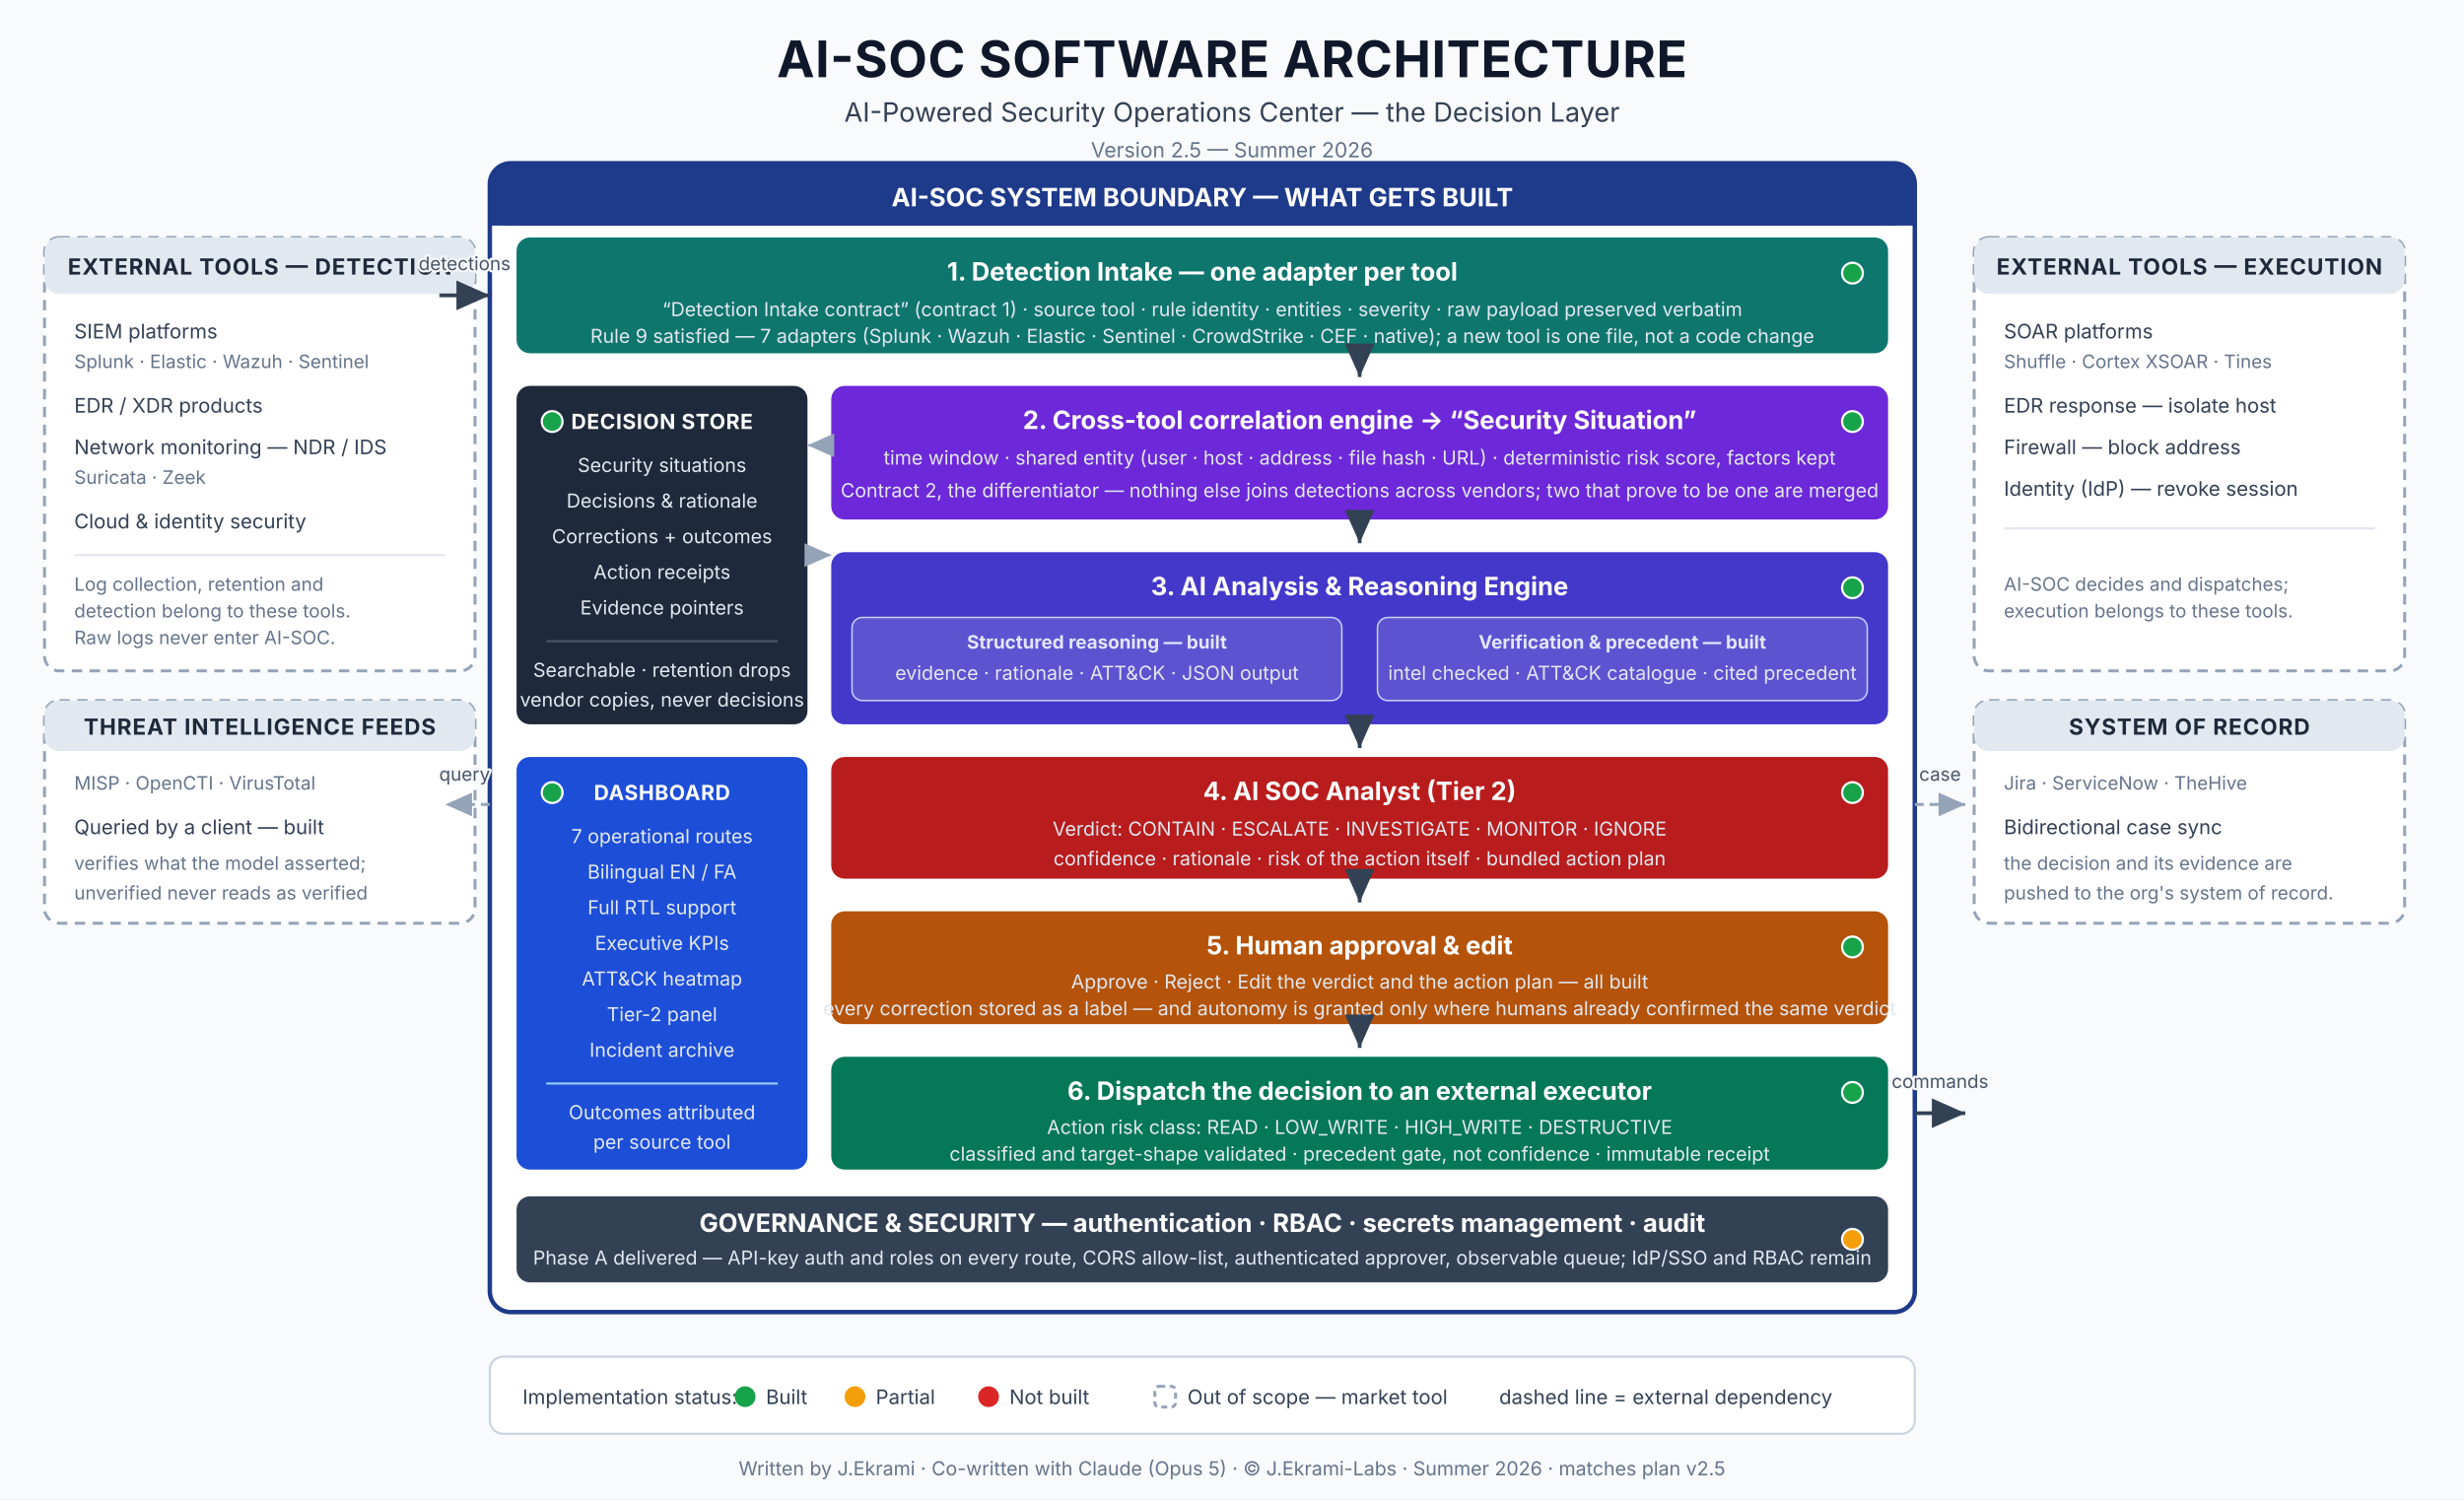
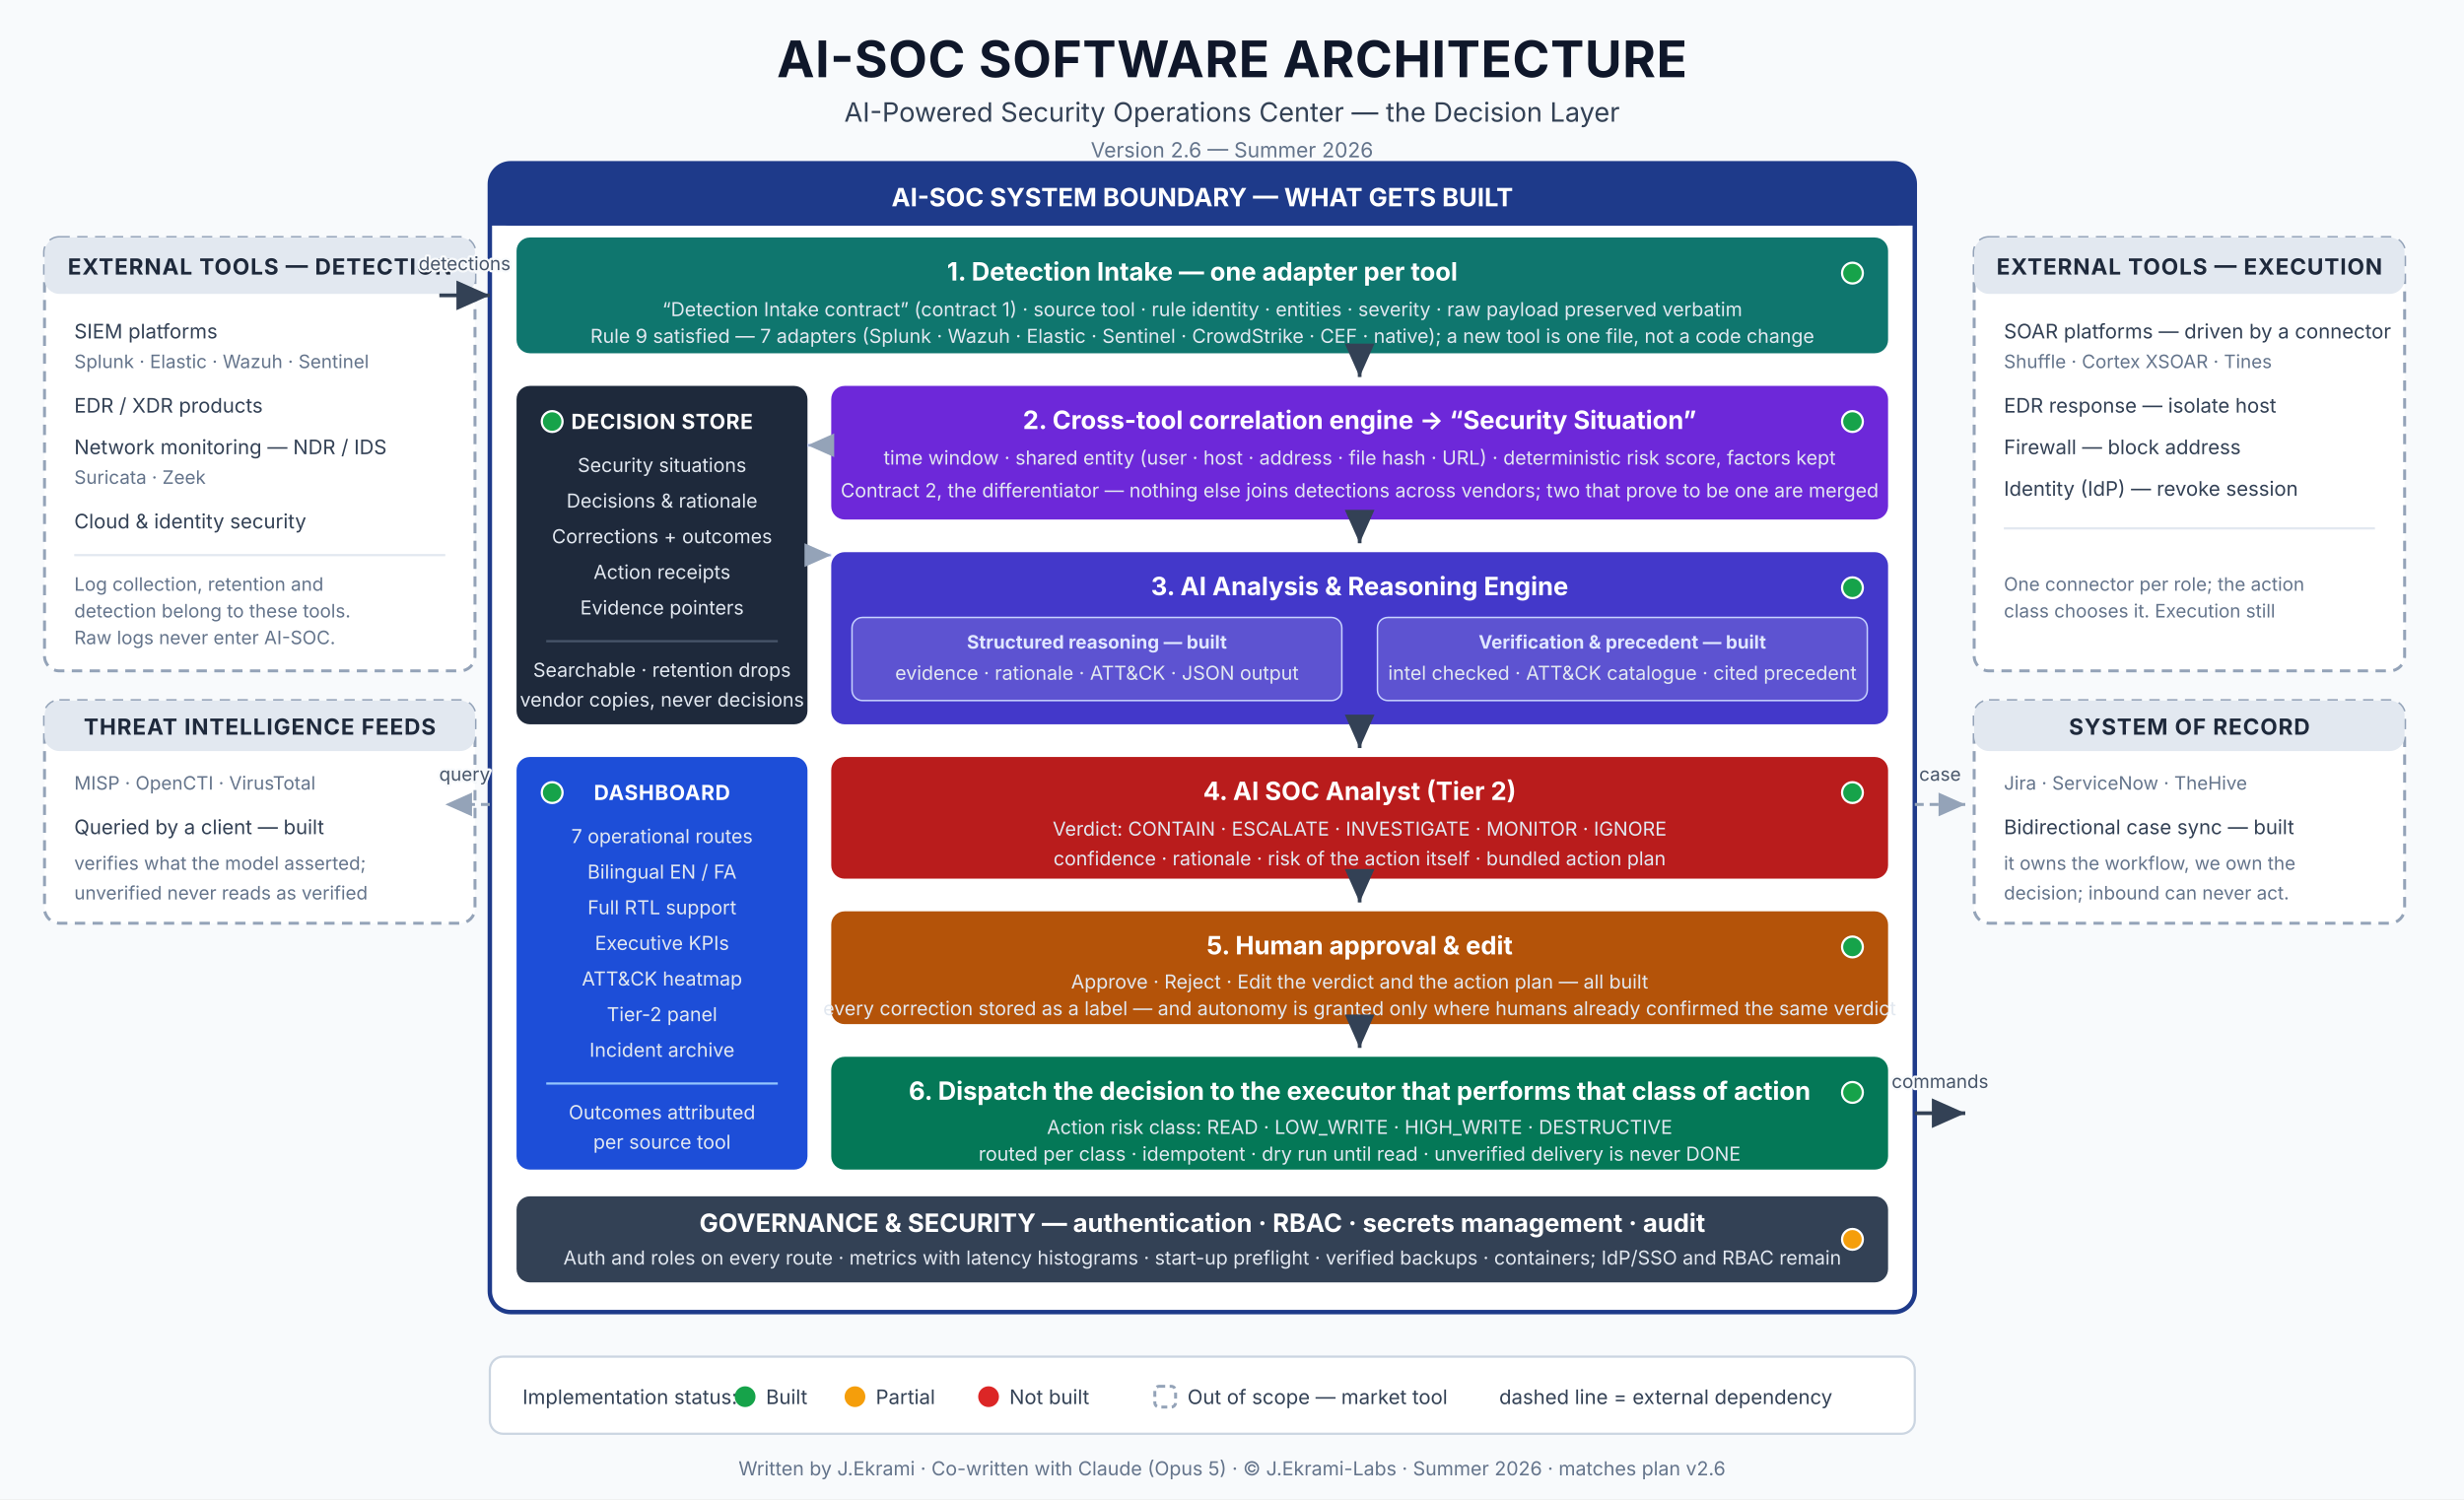
<svg xmlns="http://www.w3.org/2000/svg" viewBox="0 0 1660 1010" width="1660" height="1010" font-family="Inter, 'Segoe UI', Helvetica, Arial, sans-serif">
  <style>
    .t1 { font-size: 34px; font-weight: 700; fill: #0f172a; letter-spacing: 0.5px; }
    .t2 { font-size: 18px; fill: #334155; }
    .t3 { font-size: 14px; fill: #64748b; }
    .box-title { font-size: 17px; font-weight: 700; fill: #ffffff; }
    .side-title { font-size: 14px; font-weight: 700; fill: #ffffff; letter-spacing: 0.4px; }
    .box-sub { font-size: 13px; fill: #e2e8f0; }
    .ext-title { font-size: 15px; font-weight: 700; fill: #1e293b; letter-spacing: 0.6px; }
    .ext-item { font-size: 13.5px; fill: #334155; }
    .ext-note { font-size: 12.5px; fill: #64748b; }
    .chip { font-size: 12.5px; font-weight: 700; }
    .lbl { font-size: 12.5px; fill: #475569; paint-order: stroke; stroke: #f8fafc; stroke-width: 3px; stroke-linejoin: round; }
    .legend { font-size: 13.5px; fill: #334155; }
    .foot { font-size: 13px; fill: #64748b; }
  </style>
  <defs>
    <marker id="arw" markerWidth="10" markerHeight="10" refX="9" refY="4" orient="auto">
      <path d="M0,0 L9,4 L0,8 z" fill="#334155" />
    </marker>
    <marker id="arwd" markerWidth="10" markerHeight="10" refX="9" refY="4" orient="auto">
      <path d="M0,0 L9,4 L0,8 z" fill="#94a3b8" />
    </marker>
  </defs>
  <rect x="0" y="0" width="1660" height="1010" fill="#f8fafc" />
  <text class="t1" x="830" y="52" text-anchor="middle">AI-SOC SOFTWARE ARCHITECTURE</text>
  <text class="t2" x="830" y="82" text-anchor="middle">AI-Powered Security Operations Center — the Decision Layer</text>
-   <text class="t3" x="830" y="106" text-anchor="middle">Version 2.5 — Summer 2026</text>
+   <text class="t3" x="830" y="106" text-anchor="middle">Version 2.6 — Summer 2026</text>
  <rect x="30" y="160" width="290" height="292" rx="10" fill="#ffffff" stroke="#94a3b8" stroke-width="2" stroke-dasharray="7 5" />
  <rect x="30" y="160" width="290" height="38" rx="10" fill="#e2e8f0" />
  <text class="ext-title" x="175" y="185" text-anchor="middle">EXTERNAL TOOLS — DETECTION</text>
  <text class="ext-item" x="50" y="228">SIEM platforms</text>
  <text class="ext-note" x="50" y="248">Splunk · Elastic · Wazuh · Sentinel</text>
  <text class="ext-item" x="50" y="278">EDR / XDR products</text>
  <text class="ext-item" x="50" y="306">Network monitoring — NDR / IDS</text>
  <text class="ext-note" x="50" y="326">Suricata · Zeek</text>
  <text class="ext-item" x="50" y="356">Cloud &amp; identity security</text>
  <line x1="50" y1="374" x2="300" y2="374" stroke="#e2e8f0" stroke-width="1.5" />
  <text class="ext-note" x="50" y="398">Log collection, retention and</text>
  <text class="ext-note" x="50" y="416">detection belong to these tools.</text>
  <text class="ext-note" x="50" y="434">Raw logs never enter AI-SOC.</text>
  <rect x="30" y="472" width="290" height="150" rx="10" fill="#ffffff" stroke="#94a3b8" stroke-width="2" stroke-dasharray="7 5" />
  <rect x="30" y="472" width="290" height="34" rx="10" fill="#e2e8f0" />
  <text class="ext-title" x="175" y="495" text-anchor="middle">THREAT INTELLIGENCE FEEDS</text>
  <text class="ext-note" x="50" y="532">MISP · OpenCTI · VirusTotal</text>
  <text class="ext-item" x="50" y="562">Queried by a client — built</text>
  <text class="ext-note" x="50" y="586">verifies what the model asserted;</text>
  <text class="ext-note" x="50" y="606">unverified never reads as verified</text>
  <rect x="1330" y="160" width="290" height="292" rx="10" fill="#ffffff" stroke="#94a3b8" stroke-width="2" stroke-dasharray="7 5" />
  <rect x="1330" y="160" width="290" height="38" rx="10" fill="#e2e8f0" />
  <text class="ext-title" x="1475" y="185" text-anchor="middle">EXTERNAL TOOLS — EXECUTION</text>
-   <text class="ext-item" x="1350" y="228">SOAR platforms</text>
+   <text class="ext-item" x="1350" y="228">SOAR platforms — driven by a connector</text>
  <text class="ext-note" x="1350" y="248">Shuffle · Cortex XSOAR · Tines</text>
  <text class="ext-item" x="1350" y="278">EDR response — isolate host</text>
  <text class="ext-item" x="1350" y="306">Firewall — block address</text>
  <text class="ext-item" x="1350" y="334">Identity (IdP) — revoke session</text>
  <line x1="1350" y1="356" x2="1600" y2="356" stroke="#e2e8f0" stroke-width="1.5" />
-   <text class="ext-note" x="1350" y="398">AI-SOC decides and dispatches;</text>
-   <text class="ext-note" x="1350" y="416">execution belongs to these tools.</text>
+   <text class="ext-note" x="1350" y="398">One connector per role; the action</text>
+   <text class="ext-note" x="1350" y="416">class chooses it. Execution still</text>
  <rect x="1330" y="472" width="290" height="150" rx="10" fill="#ffffff" stroke="#94a3b8" stroke-width="2" stroke-dasharray="7 5" />
  <rect x="1330" y="472" width="290" height="34" rx="10" fill="#e2e8f0" />
  <text class="ext-title" x="1475" y="495" text-anchor="middle">SYSTEM OF RECORD</text>
  <text class="ext-note" x="1350" y="532">Jira · ServiceNow · TheHive</text>
-   <text class="ext-item" x="1350" y="562">Bidirectional case sync</text>
-   <text class="ext-note" x="1350" y="586">the decision and its evidence are</text>
-   <text class="ext-note" x="1350" y="606">pushed to the org's system of record.</text>
+   <text class="ext-item" x="1350" y="562">Bidirectional case sync — built</text>
+   <text class="ext-note" x="1350" y="586">it owns the workflow, we own the</text>
+   <text class="ext-note" x="1350" y="606">decision; inbound can never act.</text>
  <rect x="330" y="110" width="960" height="774" rx="14" fill="#ffffff" stroke="#1e3a8a" stroke-width="3" />
  <rect x="330" y="110" width="960" height="42" rx="14" fill="#1e3a8a" />
  <rect x="330" y="140" width="960" height="12" fill="#1e3a8a" />
  <text class="box-title" x="810" y="139" text-anchor="middle">AI-SOC SYSTEM BOUNDARY — WHAT GETS BUILT</text>
  <rect x="348" y="160" width="924" height="78" rx="9" fill="#0f766e" />
  <circle cx="1248" cy="184" r="7" fill="#16a34a" stroke="#ffffff" stroke-width="1.5" />
  <text class="box-title" x="810" y="189" text-anchor="middle">1. Detection Intake — one adapter per tool</text>
  <text class="box-sub" x="810" y="213" text-anchor="middle">“Detection Intake contract” (contract 1) · source tool · rule identity · entities · severity · raw payload preserved verbatim</text>
  <text class="box-sub" x="810" y="231" text-anchor="middle">Rule 9 satisfied — 7 adapters (Splunk · Wazuh · Elastic · Sentinel · CrowdStrike · CEF · native); a new tool is one file, not a code change</text>
  <rect x="560" y="260" width="712" height="90" rx="9" fill="#6d28d9" />
  <circle cx="1248" cy="284" r="7" fill="#16a34a" stroke="#ffffff" stroke-width="1.5" />
  <text class="box-title" x="916" y="289" text-anchor="middle">2. Cross-tool correlation engine → “Security Situation”</text>
  <text class="box-sub" x="916" y="313" text-anchor="middle">time window · shared entity (user · host · address · file hash · URL) · deterministic risk score, factors kept</text>
  <text class="box-sub" x="916" y="335" text-anchor="middle">Contract 2, the differentiator — nothing else joins detections across vendors; two that prove to be one are merged</text>
  <rect x="560" y="372" width="712" height="116" rx="9" fill="#4338ca" />
  <circle cx="1248" cy="396" r="7" fill="#16a34a" stroke="#ffffff" stroke-width="1.5" />
  <text class="box-title" x="916" y="401" text-anchor="middle">3. AI Analysis &amp; Reasoning Engine</text>
  <rect x="574" y="416" width="330" height="56" rx="7" fill="#ffffff" fill-opacity="0.14" stroke="#c7d2fe" stroke-width="1" />
  <text class="chip" x="739" y="437" text-anchor="middle" fill="#e0e7ff">Structured reasoning — built</text>
  <text class="box-sub" x="739" y="458" text-anchor="middle">evidence · rationale · ATT&amp;CK · JSON output</text>
  <rect x="928" y="416" width="330" height="56" rx="7" fill="#ffffff" fill-opacity="0.14" stroke="#c7d2fe" stroke-width="1" />
  <text class="chip" x="1093" y="437" text-anchor="middle" fill="#e0e7ff">Verification &amp; precedent — built</text>
  <text class="box-sub" x="1093" y="458" text-anchor="middle">intel checked · ATT&amp;CK catalogue · cited precedent</text>
  <rect x="560" y="510" width="712" height="82" rx="9" fill="#b91c1c" />
  <circle cx="1248" cy="534" r="7" fill="#16a34a" stroke="#ffffff" stroke-width="1.5" />
  <text class="box-title" x="916" y="539" text-anchor="middle">4. AI SOC Analyst (Tier 2)</text>
  <text class="box-sub" x="916" y="563" text-anchor="middle">Verdict: CONTAIN · ESCALATE · INVESTIGATE · MONITOR · IGNORE</text>
  <text class="box-sub" x="916" y="583" text-anchor="middle">confidence · rationale · risk of the action itself · bundled action plan</text>
  <rect x="560" y="614" width="712" height="76" rx="9" fill="#b45309" />
  <circle cx="1248" cy="638" r="7" fill="#16a34a" stroke="#ffffff" stroke-width="1.5" />
  <text class="box-title" x="916" y="643" text-anchor="middle">5. Human approval &amp; edit</text>
  <text class="box-sub" x="916" y="666" text-anchor="middle">Approve · Reject · Edit the verdict and the action plan — all built</text>
  <text class="box-sub" x="916" y="684" text-anchor="middle">every correction stored as a label — and autonomy is granted only where humans already confirmed the same verdict</text>
  <rect x="560" y="712" width="712" height="76" rx="9" fill="#047857" />
  <circle cx="1248" cy="736" r="7" fill="#16a34a" stroke="#ffffff" stroke-width="1.5" />
-   <text class="box-title" x="916" y="741" text-anchor="middle">6. Dispatch the decision to an external executor</text>
+   <text class="box-title" x="916" y="741" text-anchor="middle">6. Dispatch the decision to the executor that performs that class of action</text>
  <text class="box-sub" x="916" y="764" text-anchor="middle">Action risk class: READ · LOW_WRITE · HIGH_WRITE · DESTRUCTIVE</text>
-   <text class="box-sub" x="916" y="782" text-anchor="middle">classified and target-shape validated · precedent gate, not confidence · immutable receipt</text>
+   <text class="box-sub" x="916" y="782" text-anchor="middle">routed per class · idempotent · dry run until read · unverified delivery is never DONE</text>
  <rect x="348" y="260" width="196" height="228" rx="9" fill="#1e293b" />
  <circle cx="372" cy="284" r="7" fill="#16a34a" stroke="#ffffff" stroke-width="1.5" />
  <text class="side-title" x="446" y="289" text-anchor="middle">DECISION STORE</text>
  <text class="box-sub" x="446" y="318" text-anchor="middle">Security situations</text>
  <text class="box-sub" x="446" y="342" text-anchor="middle">Decisions &amp; rationale</text>
  <text class="box-sub" x="446" y="366" text-anchor="middle">Corrections + outcomes</text>
  <text class="box-sub" x="446" y="390" text-anchor="middle">Action receipts</text>
  <text class="box-sub" x="446" y="414" text-anchor="middle">Evidence pointers</text>
  <line x1="368" y1="432" x2="524" y2="432" stroke="#475569" stroke-width="1.5" />
  <text class="box-sub" x="446" y="456" text-anchor="middle">Searchable · retention drops</text>
  <text class="box-sub" x="446" y="476" text-anchor="middle">vendor copies, never decisions</text>
  <rect x="348" y="510" width="196" height="278" rx="9" fill="#1d4ed8" />
  <circle cx="372" cy="534" r="7" fill="#16a34a" stroke="#ffffff" stroke-width="1.5" />
  <text class="side-title" x="446" y="539" text-anchor="middle">DASHBOARD</text>
  <text class="box-sub" x="446" y="568" text-anchor="middle">7 operational routes</text>
  <text class="box-sub" x="446" y="592" text-anchor="middle">Bilingual EN / FA</text>
  <text class="box-sub" x="446" y="616" text-anchor="middle">Full RTL support</text>
  <text class="box-sub" x="446" y="640" text-anchor="middle">Executive KPIs</text>
  <text class="box-sub" x="446" y="664" text-anchor="middle">ATT&amp;CK heatmap</text>
  <text class="box-sub" x="446" y="688" text-anchor="middle">Tier-2 panel</text>
  <text class="box-sub" x="446" y="712" text-anchor="middle">Incident archive</text>
  <line x1="368" y1="730" x2="524" y2="730" stroke="#93c5fd" stroke-width="1.5" />
  <text class="box-sub" x="446" y="754" text-anchor="middle">Outcomes attributed</text>
  <text class="box-sub" x="446" y="774" text-anchor="middle">per source tool</text>
  <rect x="348" y="806" width="924" height="58" rx="9" fill="#334155" />
  <circle cx="1248" cy="835" r="7" fill="#f59e0b" stroke="#ffffff" stroke-width="1.5" />
  <text class="box-title" x="810" y="830" text-anchor="middle">GOVERNANCE &amp; SECURITY — authentication · RBAC · secrets management · audit</text>
-   <text class="box-sub" x="810" y="852" text-anchor="middle">Phase A delivered — API-key auth and roles on every route, CORS allow-list, authenticated approver, observable queue; IdP/SSO and RBAC remain</text>
+   <text class="box-sub" x="810" y="852" text-anchor="middle">Auth and roles on every route · metrics with latency histograms · start-up preflight · verified backups · containers; IdP/SSO and RBAC remain</text>
  <line x1="296" y1="199" x2="330" y2="199" stroke="#334155" stroke-width="2.5" marker-end="url(#arw)" />
  <text class="lbl" x="313" y="182" text-anchor="middle">detections</text>
  <line x1="916" y1="238" x2="916" y2="254" stroke="#334155" stroke-width="2.5" marker-end="url(#arw)" />
  <line x1="916" y1="350" x2="916" y2="366" stroke="#334155" stroke-width="2.5" marker-end="url(#arw)" />
  <line x1="916" y1="488" x2="916" y2="504" stroke="#334155" stroke-width="2.5" marker-end="url(#arw)" />
  <line x1="916" y1="592" x2="916" y2="608" stroke="#334155" stroke-width="2.5" marker-end="url(#arw)" />
  <line x1="916" y1="690" x2="916" y2="706" stroke="#334155" stroke-width="2.5" marker-end="url(#arw)" />
  <line x1="1290" y1="750" x2="1324" y2="750" stroke="#334155" stroke-width="2.5" marker-end="url(#arw)" />
  <text class="lbl" x="1307" y="733" text-anchor="middle">commands</text>
  <path d="M330 542 L300 542" stroke="#94a3b8" stroke-width="2" stroke-dasharray="6 4" marker-end="url(#arwd)" />
  <text class="lbl" x="313" y="526" text-anchor="middle">query</text>
  <path d="M1290 542 L1324 542" stroke="#94a3b8" stroke-width="2" stroke-dasharray="6 4" marker-end="url(#arwd)" />
  <text class="lbl" x="1307" y="526" text-anchor="middle">case</text>
  <path d="M544 374 L560 374" stroke="#c7d2fe" stroke-width="2" stroke-dasharray="6 4" marker-end="url(#arwd)" />
  <path d="M560 300 L544 300" stroke="#c7d2fe" stroke-width="2" stroke-dasharray="6 4" marker-end="url(#arwd)" />
  <rect x="330" y="914" width="960" height="52" rx="9" fill="#ffffff" stroke="#cbd5e1" stroke-width="1.5" />
  <text class="legend" x="352" y="946">Implementation status:</text>
  <circle cx="502" cy="941" r="7" fill="#16a34a" />
  <text class="legend" x="516" y="946">Built</text>
  <circle cx="576" cy="941" r="7" fill="#f59e0b" />
  <text class="legend" x="590" y="946">Partial</text>
  <circle cx="666" cy="941" r="7" fill="#dc2626" />
  <text class="legend" x="680" y="946">Not built</text>
  <rect x="778" y="934" width="14" height="14" rx="3" fill="#ffffff" stroke="#94a3b8" stroke-width="2" stroke-dasharray="4 3" />
  <text class="legend" x="800" y="946">Out of scope — market tool</text>
  <text class="legend" x="1010" y="946">dashed line = external dependency</text>
-   <text class="foot" x="830" y="994" text-anchor="middle">Written by J.Ekrami · Co-written with Claude (Opus 5) · © J.Ekrami-Labs · Summer 2026 · matches plan v2.5</text>
+   <text class="foot" x="830" y="994" text-anchor="middle">Written by J.Ekrami · Co-written with Claude (Opus 5) · © J.Ekrami-Labs · Summer 2026 · matches plan v2.6</text>
</svg>
